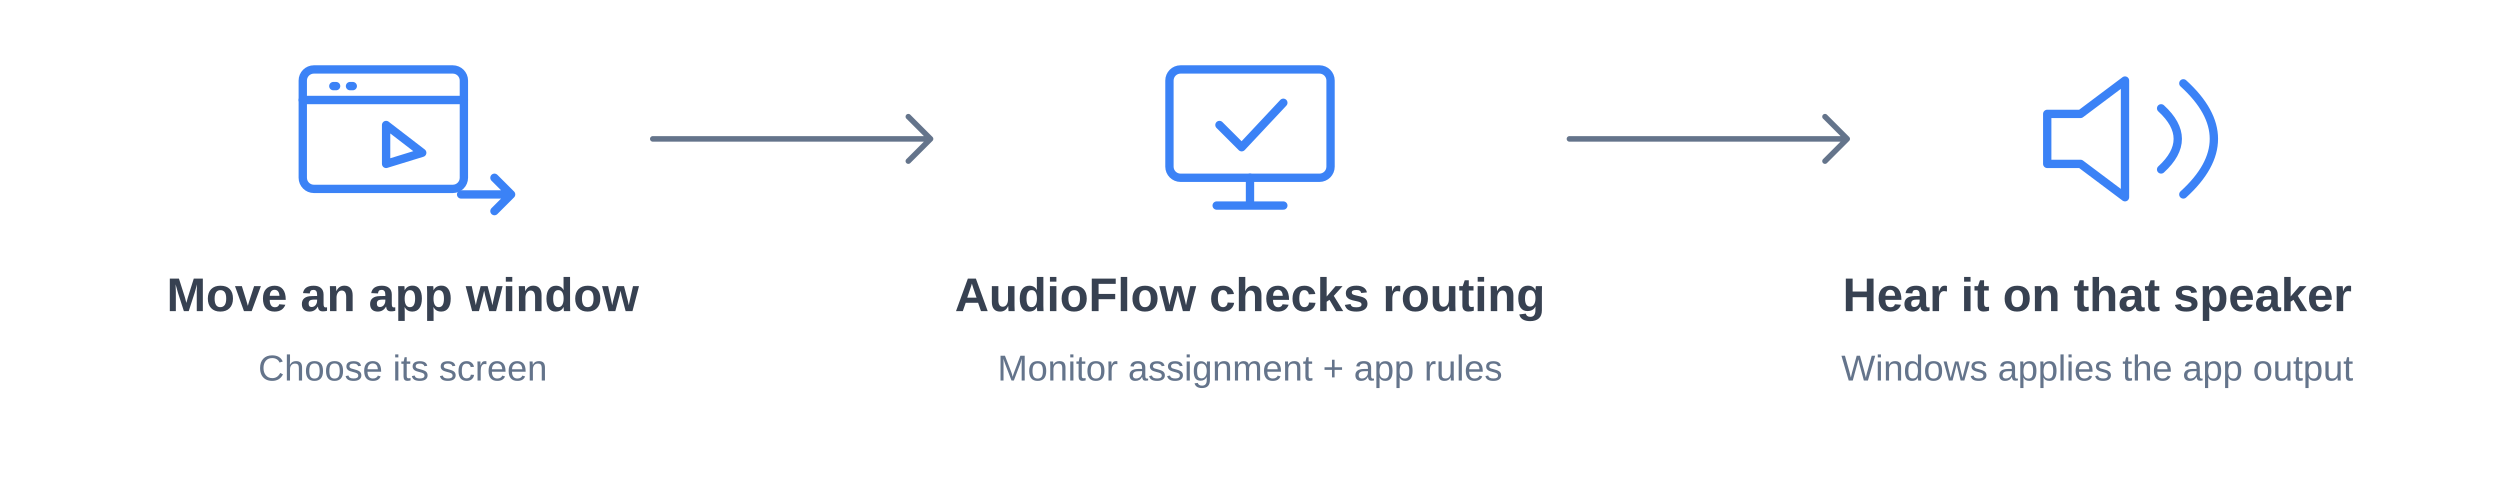
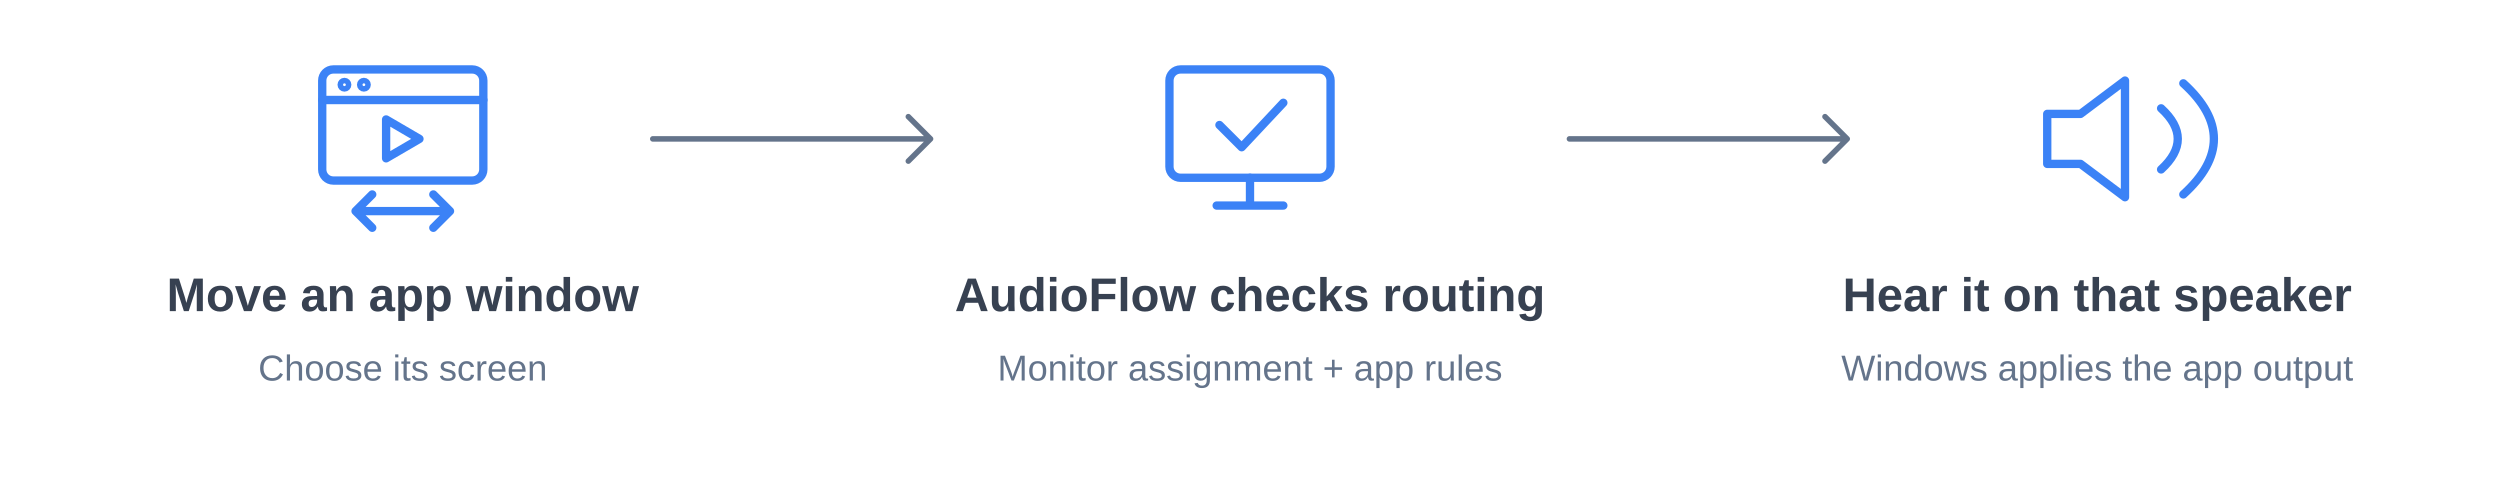
<svg xmlns="http://www.w3.org/2000/svg" width="900" height="180" viewBox="0 0 900 180" role="img" aria-labelledby="title description">
  <style>
    text{font-family:Segoe UI,Arial,sans-serif;text-anchor:middle;fill:#374151;font-size:17px;font-weight:600}
    .detail{font-size:13px;font-weight:400;fill:#64748b}
    .icon{fill:none;stroke:#3b82f6;stroke-width:3;stroke-linecap:round;stroke-linejoin:round}
    .arrow{fill:none;stroke:#64748b;stroke-width:2;stroke-linecap:round;stroke-linejoin:round}
    @media(prefers-color-scheme:dark){text{fill:#f1f5f9}.detail{fill:#94a3b8}}
  </style>
  <g class="icon">
-     <rect x="109" y="25" width="58" height="43" rx="4" />
-     <path d="M109 36h58m-47-5h1m5 0h1m12 14 13 10-13 4z" />
-     <path d="M166 70h18m-6-6 6 6-6 6" />
+     <rect x="116" y="25" width="58" height="40" rx="4" />
+     <path d="M116 36h58" />
+     <circle cx="124" cy="30.5" r="1" />
+     <circle cx="131" cy="30.5" r="1" />
+     <path d="M139 43L151 50L139 57Z" />
+     <path d="M128 76h34M134 70l-6 6 6 6M156 70l6 6-6 6" />
    <rect x="421" y="25" width="58" height="39" rx="4" />
    <path d="M450 64v10m-12 0h24m-23-29 8 8 15-16" />
    <path d="M737 41h12l16-12v42l-16-12h-12zM778 39q12 11 0 22m8-31q22 20 0 40" />
  </g>
  <g class="arrow">
    <path d="M235 50h100m-8-8 8 8-8 8M565 50h100m-8-8 8 8-8 8" />
  </g>
  <text x="145" y="112">Move an app window</text>
  <text x="145" y="137" class="detail">Choose its screen</text>
  <text x="450" y="112">AudioFlow checks routing</text>
  <text x="450" y="137" class="detail">Monitor assignment + app rules</text>
  <text x="755" y="112">Hear it on that speaker</text>
  <text x="755" y="137" class="detail">Windows applies the app output</text>
</svg>
